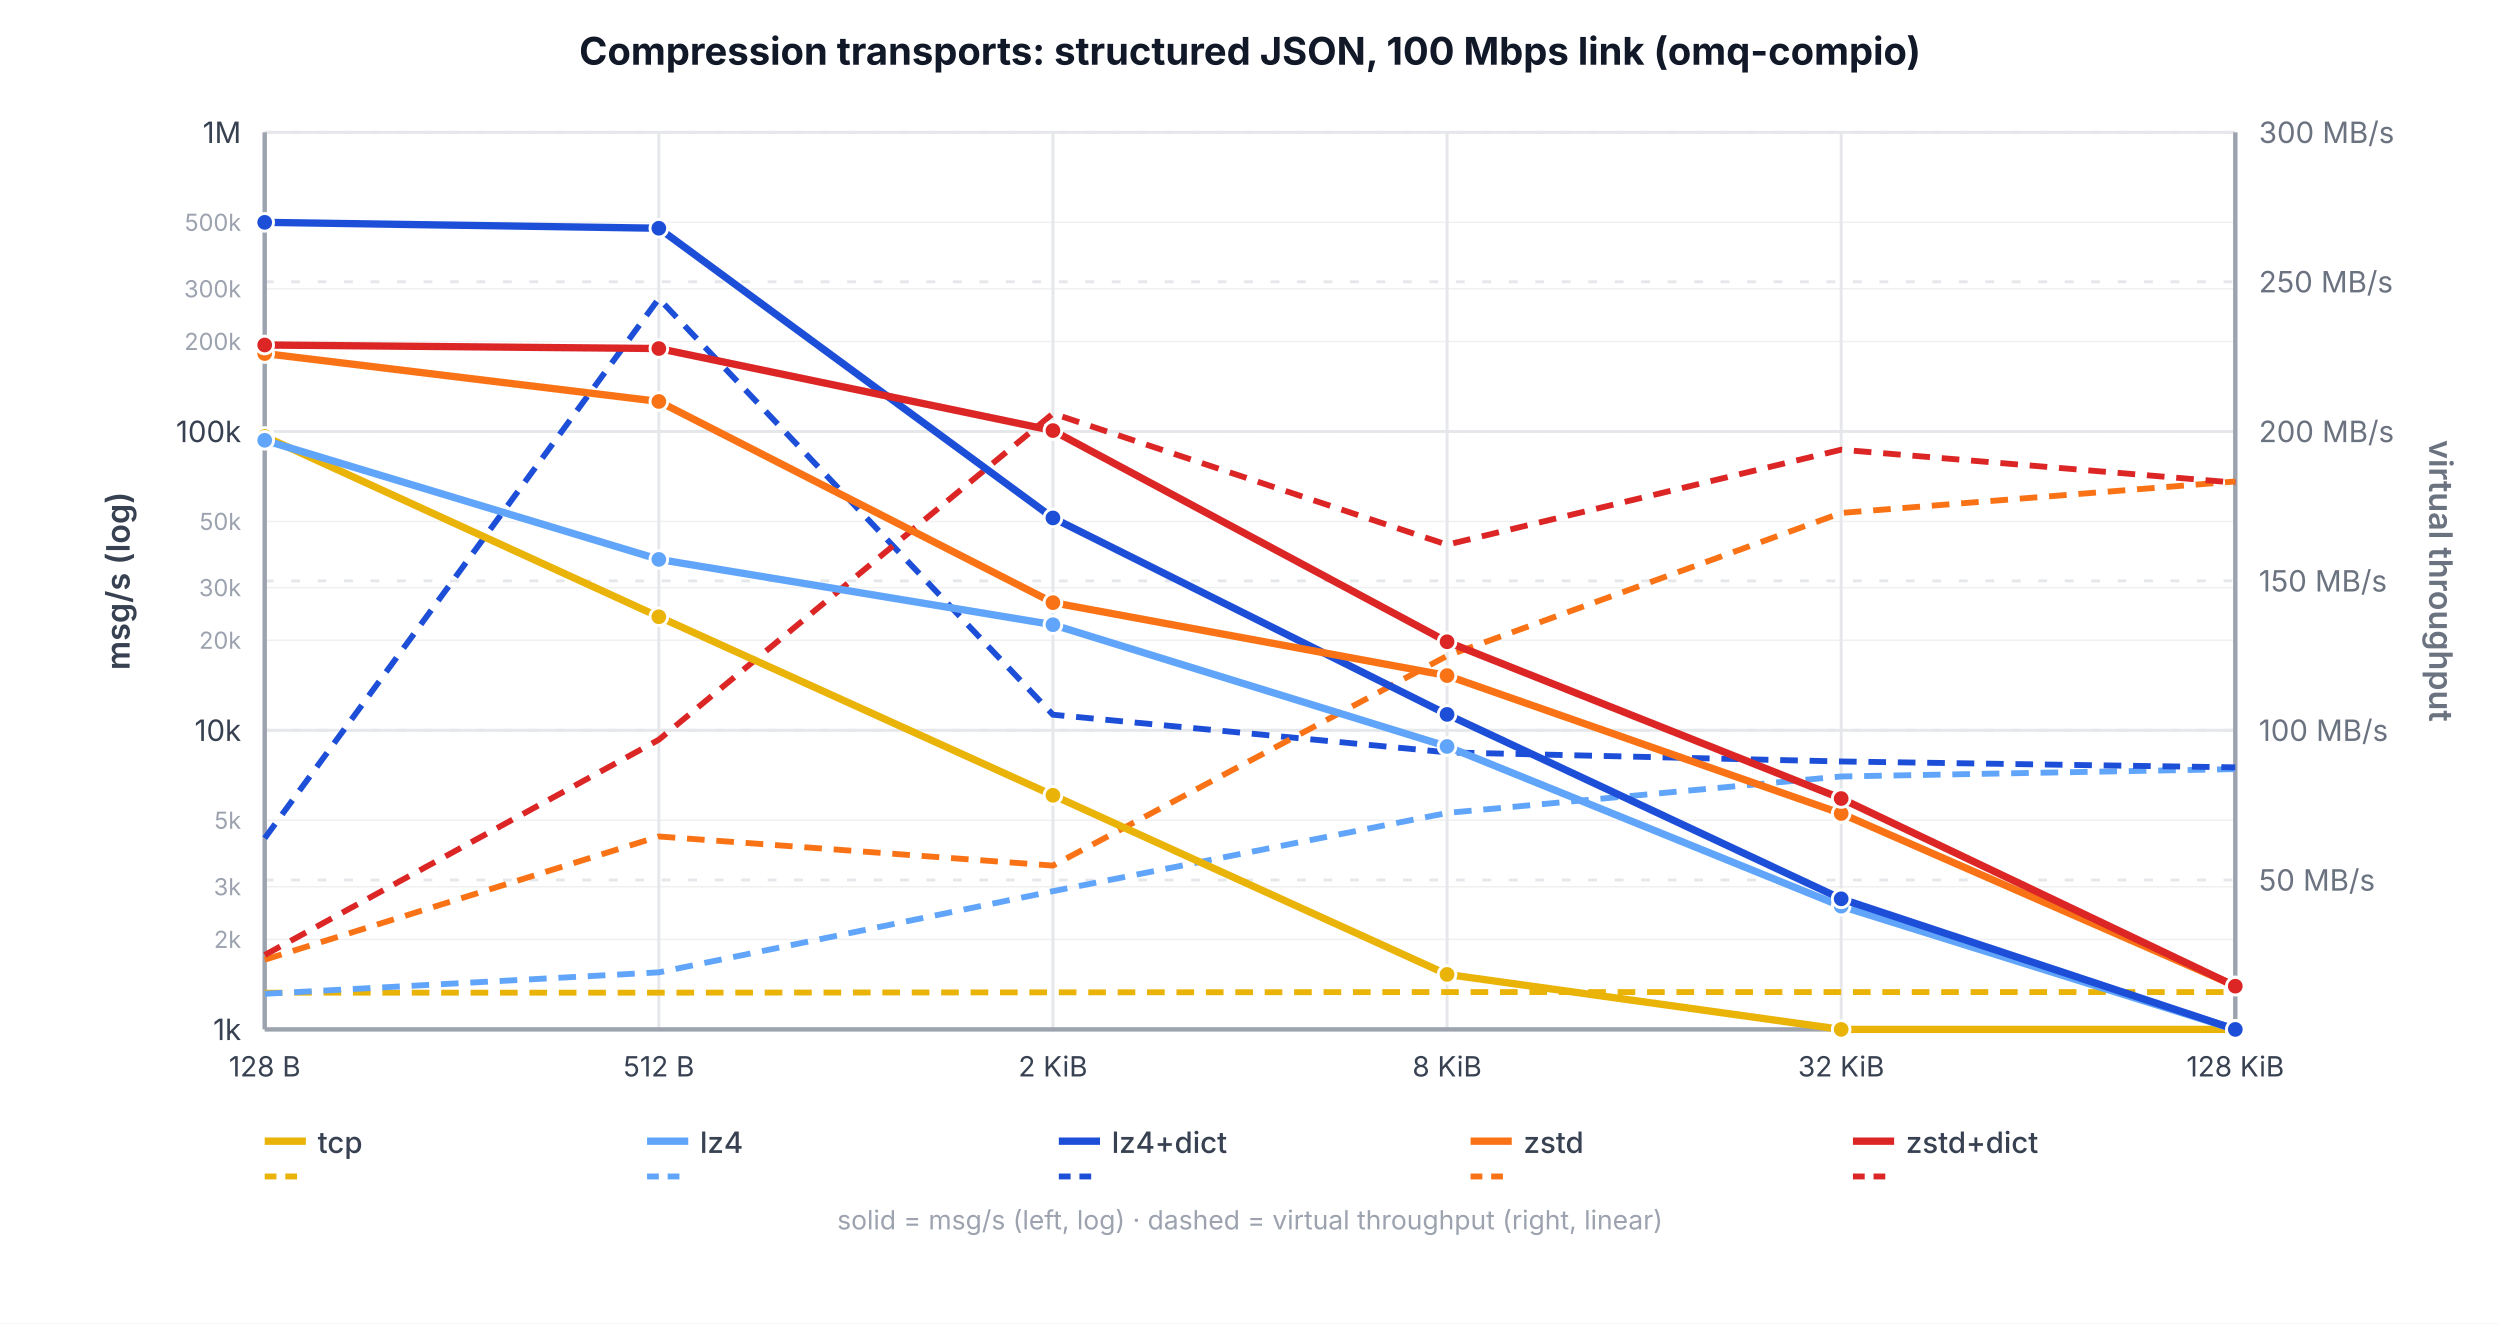
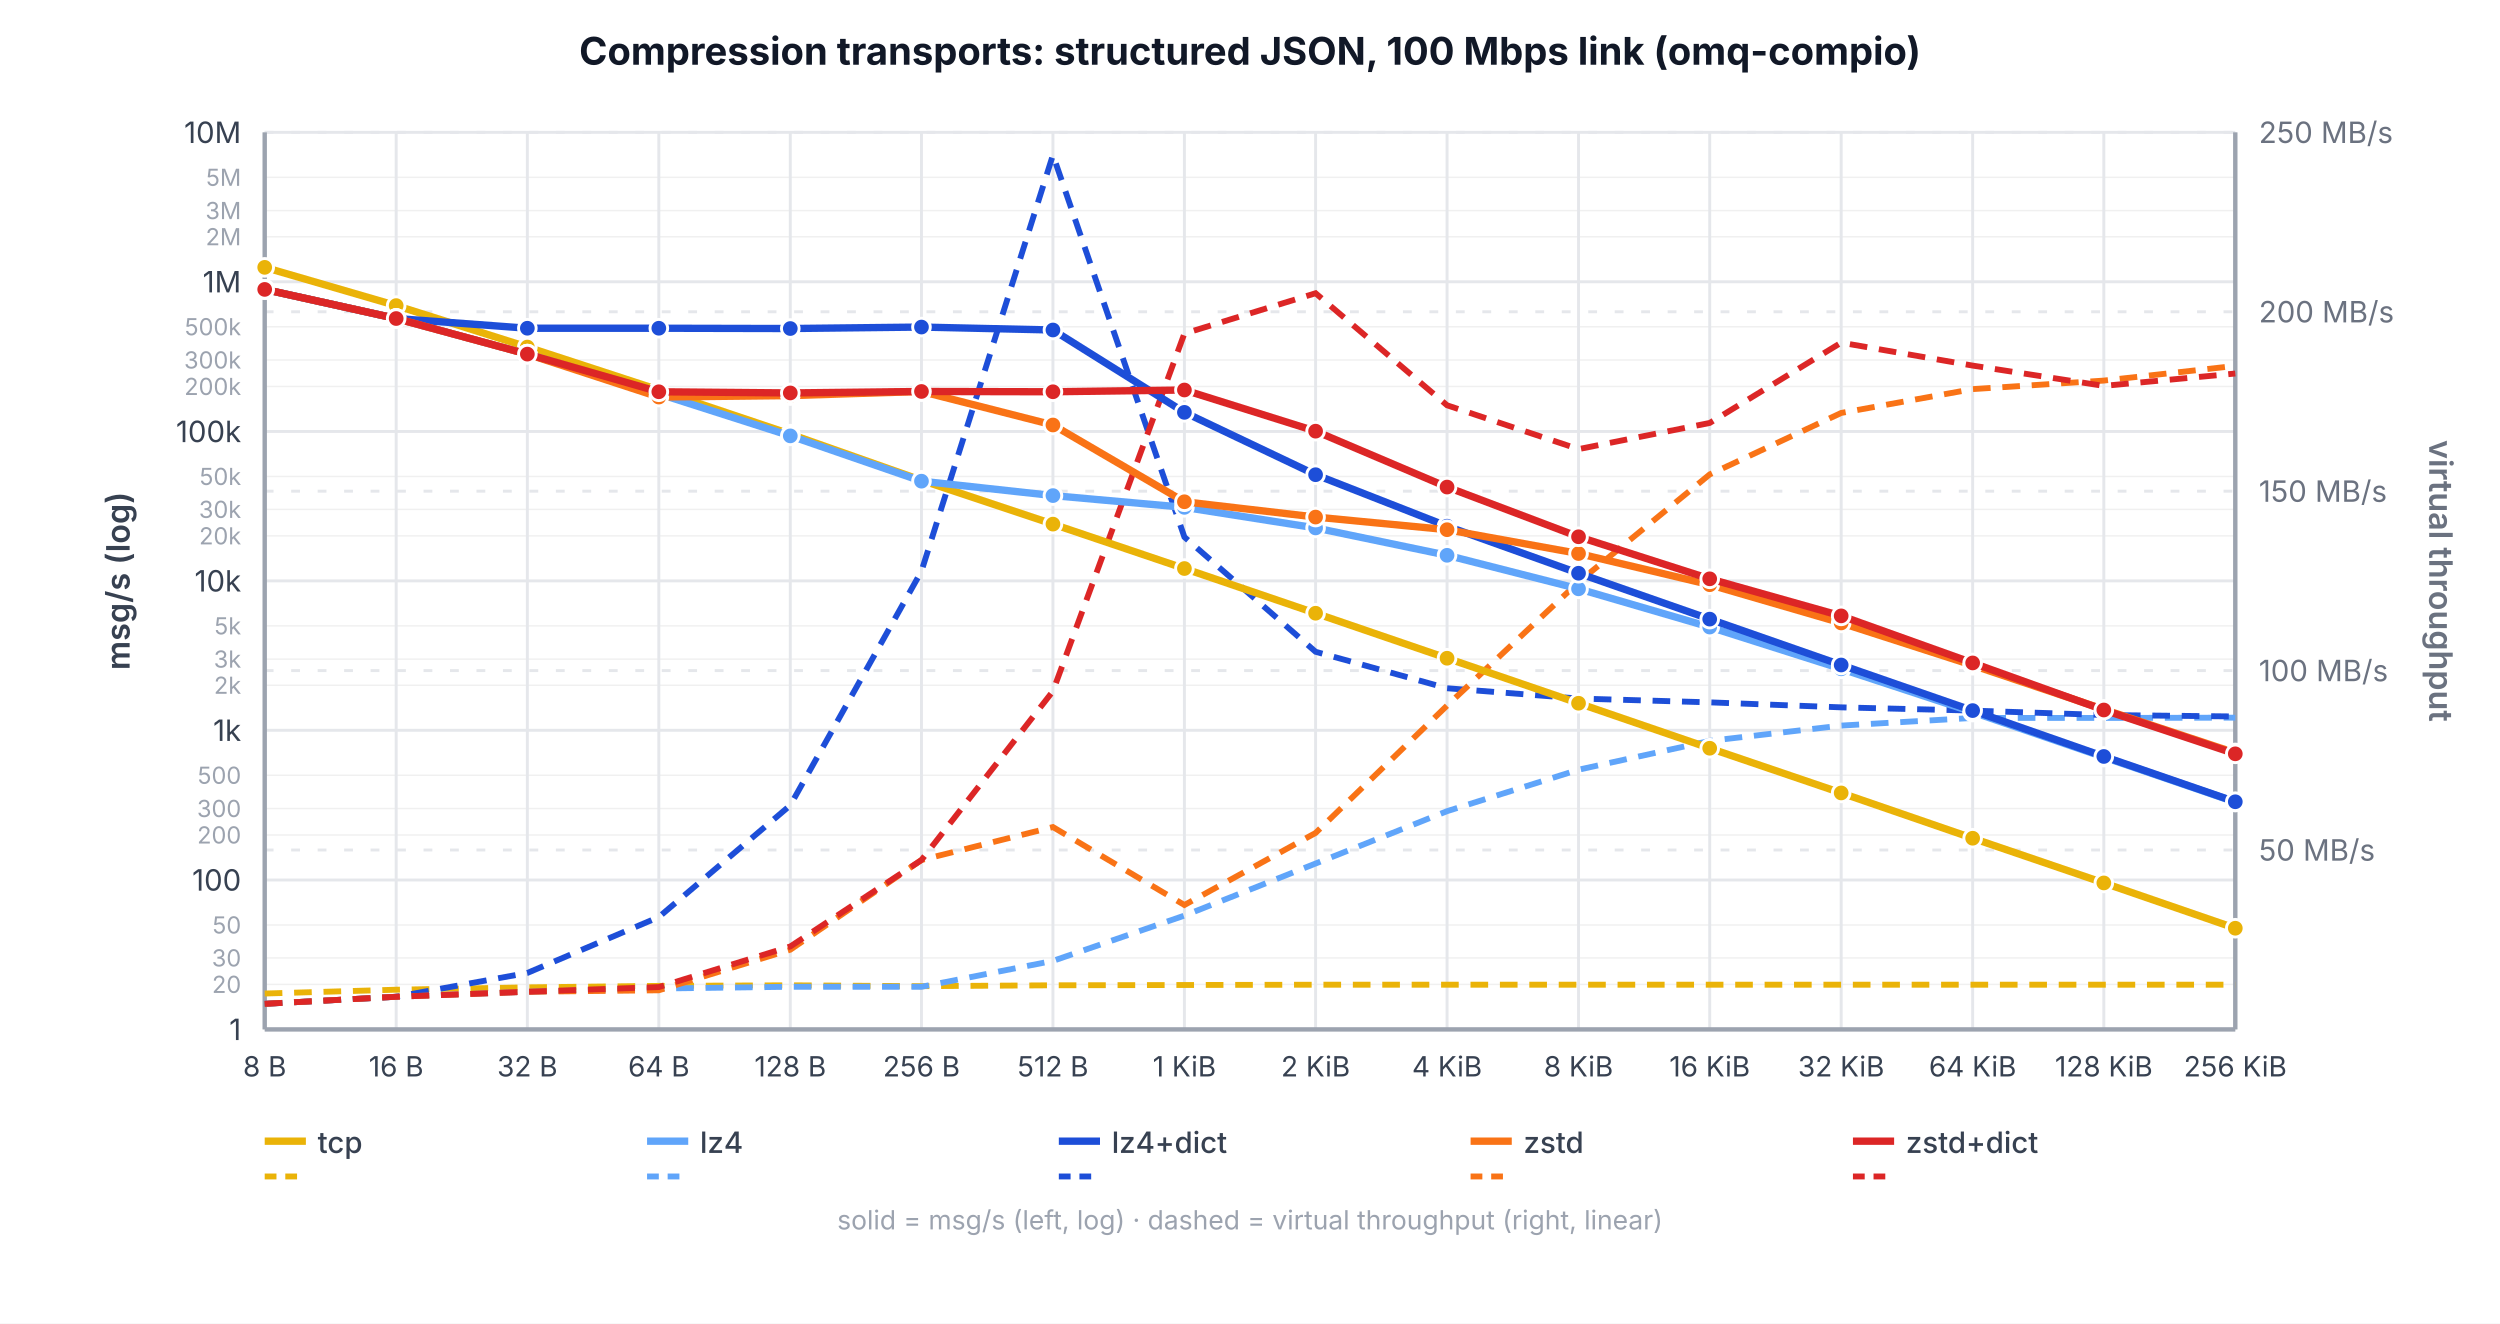
<svg xmlns="http://www.w3.org/2000/svg" viewBox="0 0 850 450" font-family="system-ui, -apple-system, sans-serif">
  <rect width="850" height="450" fill="white" />
  <line x1="90" y1="350.0" x2="760" y2="350.0" stroke="#e5e7eb" stroke-width="1" />
-   <text x="82" y="350.0" text-anchor="end" dominant-baseline="middle" fill="#374151" font-size="10">1k</text>
+   <text x="82" y="350.0" text-anchor="end" dominant-baseline="middle" fill="#374151" font-size="10">1</text>
+   <line x1="90" y1="299.2" x2="760" y2="299.2" stroke="#e5e7eb" stroke-width="1" />
+   <text x="82" y="299.2" text-anchor="end" dominant-baseline="middle" fill="#374151" font-size="10">100</text>
  <line x1="90" y1="248.3" x2="760" y2="248.3" stroke="#e5e7eb" stroke-width="1" />
-   <text x="82" y="248.3" text-anchor="end" dominant-baseline="middle" fill="#374151" font-size="10">10k</text>
+   <text x="82" y="248.3" text-anchor="end" dominant-baseline="middle" fill="#374151" font-size="10">1k</text>
+   <line x1="90" y1="197.5" x2="760" y2="197.5" stroke="#e5e7eb" stroke-width="1" />
+   <text x="82" y="197.5" text-anchor="end" dominant-baseline="middle" fill="#374151" font-size="10">10k</text>
  <line x1="90" y1="146.7" x2="760" y2="146.7" stroke="#e5e7eb" stroke-width="1" />
  <text x="82" y="146.7" text-anchor="end" dominant-baseline="middle" fill="#374151" font-size="10">100k</text>
+   <line x1="90" y1="95.8" x2="760" y2="95.8" stroke="#e5e7eb" stroke-width="1" />
+   <text x="82" y="95.8" text-anchor="end" dominant-baseline="middle" fill="#374151" font-size="10">1M</text>
  <line x1="90" y1="45.0" x2="760" y2="45.0" stroke="#e5e7eb" stroke-width="1" />
-   <text x="82" y="45.0" text-anchor="end" dominant-baseline="middle" fill="#374151" font-size="10">1M</text>
-   <line x1="90" y1="319.4" x2="760" y2="319.4" stroke="#f0f0f0" stroke-width="0.5" />
-   <text x="82" y="319.4" text-anchor="end" dominant-baseline="middle" fill="#9ca3af" font-size="8">2k</text>
-   <line x1="90" y1="301.5" x2="760" y2="301.5" stroke="#f0f0f0" stroke-width="0.5" />
-   <text x="82" y="301.5" text-anchor="end" dominant-baseline="middle" fill="#9ca3af" font-size="8">3k</text>
-   <line x1="90" y1="278.9" x2="760" y2="278.9" stroke="#f0f0f0" stroke-width="0.5" />
-   <text x="82" y="278.9" text-anchor="end" dominant-baseline="middle" fill="#9ca3af" font-size="8">5k</text>
-   <line x1="90" y1="217.7" x2="760" y2="217.7" stroke="#f0f0f0" stroke-width="0.5" />
-   <text x="82" y="217.7" text-anchor="end" dominant-baseline="middle" fill="#9ca3af" font-size="8">20k</text>
-   <line x1="90" y1="199.8" x2="760" y2="199.8" stroke="#f0f0f0" stroke-width="0.5" />
-   <text x="82" y="199.8" text-anchor="end" dominant-baseline="middle" fill="#9ca3af" font-size="8">30k</text>
-   <line x1="90" y1="177.3" x2="760" y2="177.3" stroke="#f0f0f0" stroke-width="0.5" />
-   <text x="82" y="177.3" text-anchor="end" dominant-baseline="middle" fill="#9ca3af" font-size="8">50k</text>
-   <line x1="90" y1="116.1" x2="760" y2="116.1" stroke="#f0f0f0" stroke-width="0.5" />
-   <text x="82" y="116.1" text-anchor="end" dominant-baseline="middle" fill="#9ca3af" font-size="8">200k</text>
-   <line x1="90" y1="98.2" x2="760" y2="98.2" stroke="#f0f0f0" stroke-width="0.5" />
-   <text x="82" y="98.2" text-anchor="end" dominant-baseline="middle" fill="#9ca3af" font-size="8">300k</text>
-   <line x1="90" y1="75.6" x2="760" y2="75.6" stroke="#f0f0f0" stroke-width="0.5" />
-   <text x="82" y="75.6" text-anchor="end" dominant-baseline="middle" fill="#9ca3af" font-size="8">500k</text>
-   <line x1="90" y1="299.2" x2="760" y2="299.2" stroke="#e5e7eb" stroke-width="1" stroke-dasharray="3,6" />
-   <text x="768" y="299.2" text-anchor="start" dominant-baseline="middle" fill="#6b7280" font-size="10">50 MB/s</text>
-   <line x1="90" y1="248.3" x2="760" y2="248.3" stroke="#e5e7eb" stroke-width="1" stroke-dasharray="3,6" />
-   <text x="768" y="248.3" text-anchor="start" dominant-baseline="middle" fill="#6b7280" font-size="10">100 MB/s</text>
-   <line x1="90" y1="197.5" x2="760" y2="197.5" stroke="#e5e7eb" stroke-width="1" stroke-dasharray="3,6" />
-   <text x="768" y="197.5" text-anchor="start" dominant-baseline="middle" fill="#6b7280" font-size="10">150 MB/s</text>
-   <line x1="90" y1="146.7" x2="760" y2="146.7" stroke="#e5e7eb" stroke-width="1" stroke-dasharray="3,6" />
-   <text x="768" y="146.7" text-anchor="start" dominant-baseline="middle" fill="#6b7280" font-size="10">200 MB/s</text>
-   <line x1="90" y1="95.8" x2="760" y2="95.8" stroke="#e5e7eb" stroke-width="1" stroke-dasharray="3,6" />
-   <text x="768" y="95.8" text-anchor="start" dominant-baseline="middle" fill="#6b7280" font-size="10">250 MB/s</text>
+   <text x="82" y="45.0" text-anchor="end" dominant-baseline="middle" fill="#374151" font-size="10">10M</text>
+   <line x1="90" y1="334.7" x2="760" y2="334.7" stroke="#f0f0f0" stroke-width="0.5" />
+   <text x="82" y="334.7" text-anchor="end" dominant-baseline="middle" fill="#9ca3af" font-size="8">20</text>
+   <line x1="90" y1="325.7" x2="760" y2="325.7" stroke="#f0f0f0" stroke-width="0.5" />
+   <text x="82" y="325.7" text-anchor="end" dominant-baseline="middle" fill="#9ca3af" font-size="8">30</text>
+   <line x1="90" y1="314.5" x2="760" y2="314.5" stroke="#f0f0f0" stroke-width="0.5" />
+   <text x="82" y="314.5" text-anchor="end" dominant-baseline="middle" fill="#9ca3af" font-size="8">50</text>
+   <line x1="90" y1="283.9" x2="760" y2="283.9" stroke="#f0f0f0" stroke-width="0.5" />
+   <text x="82" y="283.9" text-anchor="end" dominant-baseline="middle" fill="#9ca3af" font-size="8">200</text>
+   <line x1="90" y1="274.9" x2="760" y2="274.9" stroke="#f0f0f0" stroke-width="0.5" />
+   <text x="82" y="274.9" text-anchor="end" dominant-baseline="middle" fill="#9ca3af" font-size="8">300</text>
+   <line x1="90" y1="263.6" x2="760" y2="263.6" stroke="#f0f0f0" stroke-width="0.5" />
+   <text x="82" y="263.6" text-anchor="end" dominant-baseline="middle" fill="#9ca3af" font-size="8">500</text>
+   <line x1="90" y1="233.0" x2="760" y2="233.0" stroke="#f0f0f0" stroke-width="0.5" />
+   <text x="82" y="233.0" text-anchor="end" dominant-baseline="middle" fill="#9ca3af" font-size="8">2k</text>
+   <line x1="90" y1="224.1" x2="760" y2="224.1" stroke="#f0f0f0" stroke-width="0.5" />
+   <text x="82" y="224.1" text-anchor="end" dominant-baseline="middle" fill="#9ca3af" font-size="8">3k</text>
+   <line x1="90" y1="212.8" x2="760" y2="212.8" stroke="#f0f0f0" stroke-width="0.5" />
+   <text x="82" y="212.8" text-anchor="end" dominant-baseline="middle" fill="#9ca3af" font-size="8">5k</text>
+   <line x1="90" y1="182.2" x2="760" y2="182.2" stroke="#f0f0f0" stroke-width="0.5" />
+   <text x="82" y="182.2" text-anchor="end" dominant-baseline="middle" fill="#9ca3af" font-size="8">20k</text>
+   <line x1="90" y1="173.2" x2="760" y2="173.2" stroke="#f0f0f0" stroke-width="0.5" />
+   <text x="82" y="173.2" text-anchor="end" dominant-baseline="middle" fill="#9ca3af" font-size="8">30k</text>
+   <line x1="90" y1="162.0" x2="760" y2="162.0" stroke="#f0f0f0" stroke-width="0.5" />
+   <text x="82" y="162.0" text-anchor="end" dominant-baseline="middle" fill="#9ca3af" font-size="8">50k</text>
+   <line x1="90" y1="131.4" x2="760" y2="131.4" stroke="#f0f0f0" stroke-width="0.5" />
+   <text x="82" y="131.4" text-anchor="end" dominant-baseline="middle" fill="#9ca3af" font-size="8">200k</text>
+   <line x1="90" y1="122.4" x2="760" y2="122.4" stroke="#f0f0f0" stroke-width="0.5" />
+   <text x="82" y="122.4" text-anchor="end" dominant-baseline="middle" fill="#9ca3af" font-size="8">300k</text>
+   <line x1="90" y1="111.1" x2="760" y2="111.1" stroke="#f0f0f0" stroke-width="0.5" />
+   <text x="82" y="111.1" text-anchor="end" dominant-baseline="middle" fill="#9ca3af" font-size="8">500k</text>
+   <line x1="90" y1="80.5" x2="760" y2="80.5" stroke="#f0f0f0" stroke-width="0.5" />
+   <text x="82" y="80.5" text-anchor="end" dominant-baseline="middle" fill="#9ca3af" font-size="8">2M</text>
+   <line x1="90" y1="71.6" x2="760" y2="71.6" stroke="#f0f0f0" stroke-width="0.5" />
+   <text x="82" y="71.6" text-anchor="end" dominant-baseline="middle" fill="#9ca3af" font-size="8">3M</text>
+   <line x1="90" y1="60.3" x2="760" y2="60.3" stroke="#f0f0f0" stroke-width="0.5" />
+   <text x="82" y="60.3" text-anchor="end" dominant-baseline="middle" fill="#9ca3af" font-size="8">5M</text>
+   <line x1="90" y1="289.0" x2="760" y2="289.0" stroke="#e5e7eb" stroke-width="1" stroke-dasharray="3,6" />
+   <text x="768" y="289.0" text-anchor="start" dominant-baseline="middle" fill="#6b7280" font-size="10">50 MB/s</text>
+   <line x1="90" y1="228.0" x2="760" y2="228.0" stroke="#e5e7eb" stroke-width="1" stroke-dasharray="3,6" />
+   <text x="768" y="228.0" text-anchor="start" dominant-baseline="middle" fill="#6b7280" font-size="10">100 MB/s</text>
+   <line x1="90" y1="167.0" x2="760" y2="167.0" stroke="#e5e7eb" stroke-width="1" stroke-dasharray="3,6" />
+   <text x="768" y="167.0" text-anchor="start" dominant-baseline="middle" fill="#6b7280" font-size="10">150 MB/s</text>
+   <line x1="90" y1="106.0" x2="760" y2="106.0" stroke="#e5e7eb" stroke-width="1" stroke-dasharray="3,6" />
+   <text x="768" y="106.0" text-anchor="start" dominant-baseline="middle" fill="#6b7280" font-size="10">200 MB/s</text>
  <line x1="90" y1="45.0" x2="760" y2="45.0" stroke="#e5e7eb" stroke-width="1" stroke-dasharray="3,6" />
-   <text x="768" y="45.0" text-anchor="start" dominant-baseline="middle" fill="#6b7280" font-size="10">300 MB/s</text>
+   <text x="768" y="45.0" text-anchor="start" dominant-baseline="middle" fill="#6b7280" font-size="10">250 MB/s</text>
  <line x1="90.0" y1="45" x2="90.0" y2="350" stroke="#e5e7eb" stroke-width="1" />
+   <line x1="134.7" y1="45" x2="134.7" y2="350" stroke="#e5e7eb" stroke-width="1" />
+   <line x1="179.3" y1="45" x2="179.3" y2="350" stroke="#e5e7eb" stroke-width="1" />
  <line x1="224.0" y1="45" x2="224.0" y2="350" stroke="#e5e7eb" stroke-width="1" />
+   <line x1="268.7" y1="45" x2="268.7" y2="350" stroke="#e5e7eb" stroke-width="1" />
+   <line x1="313.3" y1="45" x2="313.3" y2="350" stroke="#e5e7eb" stroke-width="1" />
  <line x1="358.0" y1="45" x2="358.0" y2="350" stroke="#e5e7eb" stroke-width="1" />
+   <line x1="402.7" y1="45" x2="402.7" y2="350" stroke="#e5e7eb" stroke-width="1" />
+   <line x1="447.3" y1="45" x2="447.3" y2="350" stroke="#e5e7eb" stroke-width="1" />
  <line x1="492.0" y1="45" x2="492.0" y2="350" stroke="#e5e7eb" stroke-width="1" />
+   <line x1="536.7" y1="45" x2="536.7" y2="350" stroke="#e5e7eb" stroke-width="1" />
+   <line x1="581.3" y1="45" x2="581.3" y2="350" stroke="#e5e7eb" stroke-width="1" />
  <line x1="626.0" y1="45" x2="626.0" y2="350" stroke="#e5e7eb" stroke-width="1" />
+   <line x1="670.7" y1="45" x2="670.7" y2="350" stroke="#e5e7eb" stroke-width="1" />
+   <line x1="715.3" y1="45" x2="715.3" y2="350" stroke="#e5e7eb" stroke-width="1" />
  <line x1="760.0" y1="45" x2="760.0" y2="350" stroke="#e5e7eb" stroke-width="1" />
  <line x1="90" y1="45" x2="90" y2="350" stroke="#9ca3af" stroke-width="1.5" />
  <line x1="760" y1="45" x2="760" y2="350" stroke="#9ca3af" stroke-width="1.5" />
  <line x1="90" y1="350" x2="760" y2="350" stroke="#9ca3af" stroke-width="1.5" />
-   <text x="90.0" y="366" text-anchor="middle" fill="#374151" font-size="9.5">128 B</text>
-   <text x="224.0" y="366" text-anchor="middle" fill="#374151" font-size="9.5">512 B</text>
-   <text x="358.0" y="366" text-anchor="middle" fill="#374151" font-size="9.5">2 KiB</text>
-   <text x="492.0" y="366" text-anchor="middle" fill="#374151" font-size="9.5">8 KiB</text>
+   <text x="90.0" y="366" text-anchor="middle" fill="#374151" font-size="9.5">8 B</text>
+   <text x="134.7" y="366" text-anchor="middle" fill="#374151" font-size="9.5">16 B</text>
+   <text x="179.3" y="366" text-anchor="middle" fill="#374151" font-size="9.5">32 B</text>
+   <text x="224.0" y="366" text-anchor="middle" fill="#374151" font-size="9.5">64 B</text>
+   <text x="268.7" y="366" text-anchor="middle" fill="#374151" font-size="9.5">128 B</text>
+   <text x="313.3" y="366" text-anchor="middle" fill="#374151" font-size="9.5">256 B</text>
+   <text x="358.0" y="366" text-anchor="middle" fill="#374151" font-size="9.5">512 B</text>
+   <text x="402.7" y="366" text-anchor="middle" fill="#374151" font-size="9.5">1 KiB</text>
+   <text x="447.3" y="366" text-anchor="middle" fill="#374151" font-size="9.5">2 KiB</text>
+   <text x="492.0" y="366" text-anchor="middle" fill="#374151" font-size="9.5">4 KiB</text>
+   <text x="536.7" y="366" text-anchor="middle" fill="#374151" font-size="9.5">8 KiB</text>
+   <text x="581.3" y="366" text-anchor="middle" fill="#374151" font-size="9.5">16 KiB</text>
  <text x="626.0" y="366" text-anchor="middle" fill="#374151" font-size="9.5">32 KiB</text>
-   <text x="760.0" y="366" text-anchor="middle" fill="#374151" font-size="9.5">128 KiB</text>
+   <text x="670.7" y="366" text-anchor="middle" fill="#374151" font-size="9.5">64 KiB</text>
+   <text x="715.3" y="366" text-anchor="middle" fill="#374151" font-size="9.5">128 KiB</text>
+   <text x="760.0" y="366" text-anchor="middle" fill="#374151" font-size="9.5">256 KiB</text>
  <text x="40" y="197.5" text-anchor="middle" dominant-baseline="middle" fill="#374151" font-size="11" font-weight="600" transform="rotate(-90,40,197.5)">msg/s (log)</text>
  <text x="830" y="197.5" text-anchor="middle" dominant-baseline="middle" fill="#6b7280" font-size="11" font-weight="600" transform="rotate(90,830,197.5)">virtual throughput</text>
  <text x="425.0" y="22" text-anchor="middle" fill="#111827" font-size="13" font-weight="700">Compression transports: structured JSON, 100 Mbps link (omq-compio)</text>
-   <polyline points="90.0,337.5 224.0,337.5 358.0,337.4 492.0,337.3 626.0,337.3 760.0,337.3" fill="none" stroke="#eab308" stroke-width="2" stroke-dasharray="6,4" />
-   <polyline points="90.0,337.9 224.0,330.6 358.0,303.0 492.0,276.4 626.0,264.0 760.0,261.5" fill="none" stroke="#60a5fa" stroke-width="2" stroke-dasharray="6,4" />
-   <polyline points="90.0,285.0 224.0,101.5 358.0,243.0 492.0,255.8 626.0,258.9 760.0,260.9" fill="none" stroke="#1d4ed8" stroke-width="2" stroke-dasharray="6,4" />
-   <polyline points="90.0,326.3 224.0,284.4 358.0,294.3 492.0,223.0 626.0,174.4 760.0,163.7" fill="none" stroke="#f97316" stroke-width="2" stroke-dasharray="6,4" />
-   <polyline points="90.0,324.7 224.0,251.5 358.0,140.6 492.0,185.2 626.0,152.9 760.0,164.1" fill="none" stroke="#dc2626" stroke-width="2" stroke-dasharray="6,4" />
-   <polyline points="90.0,148.4 224.0,209.7 358.0,270.4 492.0,331.3 626.0,350.0 760.0,350.0" fill="none" stroke="#eab308" stroke-width="2.5" stroke-linecap="round" stroke-linejoin="round" />
-   <circle cx="90.0" cy="148.4" r="3" fill="#eab308" stroke="white" stroke-width="1" />
-   <circle cx="224.0" cy="209.7" r="3" fill="#eab308" stroke="white" stroke-width="1" />
-   <circle cx="358.0" cy="270.4" r="3" fill="#eab308" stroke="white" stroke-width="1" />
-   <circle cx="492.0" cy="331.3" r="3" fill="#eab308" stroke="white" stroke-width="1" />
-   <circle cx="626.0" cy="350.0" r="3" fill="#eab308" stroke="white" stroke-width="1" />
-   <circle cx="760.0" cy="350.0" r="3" fill="#eab308" stroke="white" stroke-width="1" />
-   <polyline points="90.0,149.7 224.0,190.2 358.0,212.4 492.0,253.8 626.0,308.1 760.0,350.0" fill="none" stroke="#60a5fa" stroke-width="2.5" stroke-linecap="round" stroke-linejoin="round" />
-   <circle cx="90.0" cy="149.7" r="3" fill="#60a5fa" stroke="white" stroke-width="1" />
-   <circle cx="224.0" cy="190.2" r="3" fill="#60a5fa" stroke="white" stroke-width="1" />
-   <circle cx="358.0" cy="212.4" r="3" fill="#60a5fa" stroke="white" stroke-width="1" />
-   <circle cx="492.0" cy="253.8" r="3" fill="#60a5fa" stroke="white" stroke-width="1" />
-   <circle cx="626.0" cy="308.1" r="3" fill="#60a5fa" stroke="white" stroke-width="1" />
-   <circle cx="760.0" cy="350.0" r="3" fill="#60a5fa" stroke="white" stroke-width="1" />
-   <polyline points="90.0,75.6 224.0,77.6 358.0,176.1 492.0,242.9 626.0,305.6 760.0,350.0" fill="none" stroke="#1d4ed8" stroke-width="2.5" stroke-linecap="round" stroke-linejoin="round" />
-   <circle cx="90.0" cy="75.6" r="3" fill="#1d4ed8" stroke="white" stroke-width="1" />
-   <circle cx="224.0" cy="77.6" r="3" fill="#1d4ed8" stroke="white" stroke-width="1" />
-   <circle cx="358.0" cy="176.1" r="3" fill="#1d4ed8" stroke="white" stroke-width="1" />
-   <circle cx="492.0" cy="242.9" r="3" fill="#1d4ed8" stroke="white" stroke-width="1" />
-   <circle cx="626.0" cy="305.6" r="3" fill="#1d4ed8" stroke="white" stroke-width="1" />
-   <circle cx="760.0" cy="350.0" r="3" fill="#1d4ed8" stroke="white" stroke-width="1" />
-   <polyline points="90.0,120.2 224.0,136.5 358.0,204.9 492.0,229.7 626.0,276.6 760.0,335.2" fill="none" stroke="#f97316" stroke-width="2.5" stroke-linecap="round" stroke-linejoin="round" />
-   <circle cx="90.0" cy="120.2" r="3" fill="#f97316" stroke="white" stroke-width="1" />
-   <circle cx="224.0" cy="136.5" r="3" fill="#f97316" stroke="white" stroke-width="1" />
-   <circle cx="358.0" cy="204.9" r="3" fill="#f97316" stroke="white" stroke-width="1" />
-   <circle cx="492.0" cy="229.7" r="3" fill="#f97316" stroke="white" stroke-width="1" />
-   <circle cx="626.0" cy="276.6" r="3" fill="#f97316" stroke="white" stroke-width="1" />
-   <circle cx="760.0" cy="335.2" r="3" fill="#f97316" stroke="white" stroke-width="1" />
-   <polyline points="90.0,117.3 224.0,118.5 358.0,146.4 492.0,218.2 626.0,271.5 760.0,335.3" fill="none" stroke="#dc2626" stroke-width="2.5" stroke-linecap="round" stroke-linejoin="round" />
-   <circle cx="90.0" cy="117.3" r="3" fill="#dc2626" stroke="white" stroke-width="1" />
-   <circle cx="224.0" cy="118.5" r="3" fill="#dc2626" stroke="white" stroke-width="1" />
-   <circle cx="358.0" cy="146.4" r="3" fill="#dc2626" stroke="white" stroke-width="1" />
-   <circle cx="492.0" cy="218.2" r="3" fill="#dc2626" stroke="white" stroke-width="1" />
-   <circle cx="626.0" cy="271.5" r="3" fill="#dc2626" stroke="white" stroke-width="1" />
-   <circle cx="760.0" cy="335.3" r="3" fill="#dc2626" stroke="white" stroke-width="1" />
+   <polyline points="90.0,337.8 134.7,336.5 179.3,335.7 224.0,335.2 268.7,335.0 313.3,335.3 358.0,335.0 402.7,334.9 447.3,334.8 492.0,334.8 536.7,334.8 581.3,334.8 626.0,334.8 670.7,334.8 715.3,334.8 760.0,334.8" fill="none" stroke="#eab308" stroke-width="2" stroke-dasharray="6,4" />
+   <polyline points="90.0,341.3 134.7,338.9 179.3,337.2 224.0,336.1 268.7,335.5 313.3,335.5 358.0,326.7 402.7,311.3 447.3,293.6 492.0,275.8 536.7,261.7 581.3,251.9 626.0,246.7 670.7,244.1 715.3,244.1 760.0,244.0" fill="none" stroke="#60a5fa" stroke-width="2" stroke-dasharray="6,4" />
+   <polyline points="90.0,341.3 134.7,338.9 179.3,330.8 224.0,311.8 268.7,273.8 313.3,194.2 358.0,52.7 402.7,182.6 447.3,221.6 492.0,234.0 536.7,237.5 581.3,238.8 626.0,240.5 670.7,241.6 715.3,243.1 760.0,243.6" fill="none" stroke="#1d4ed8" stroke-width="2" stroke-dasharray="6,4" />
+   <polyline points="90.0,341.3 134.7,338.9 179.3,337.2 224.0,336.7 268.7,322.9 313.3,292.4 358.0,281.2 402.7,307.7 447.3,283.2 492.0,239.9 536.7,197.9 581.3,161.3 626.0,140.4 670.7,132.3 715.3,129.4 760.0,124.4" fill="none" stroke="#f97316" stroke-width="2" stroke-dasharray="6,4" />
+   <polyline points="90.0,341.3 134.7,338.9 179.3,337.2 224.0,335.6 268.7,321.8 313.3,292.4 358.0,235.0 402.7,113.4 447.3,99.7 492.0,137.8 536.7,152.7 581.3,143.8 626.0,116.5 670.7,124.3 715.3,131.2 760.0,127.0" fill="none" stroke="#dc2626" stroke-width="2" stroke-dasharray="6,4" />
+   <polyline points="90.0,90.9 134.7,103.9 179.3,118.0 224.0,132.6 268.7,147.6 313.3,163.3 358.0,178.2 402.7,193.3 447.3,208.5 492.0,223.8 536.7,239.1 581.3,254.4 626.0,269.6 670.7,285.0 715.3,300.2 760.0,315.6" fill="none" stroke="#eab308" stroke-width="2.5" stroke-linecap="round" stroke-linejoin="round" />
+   <circle cx="90.0" cy="90.9" r="3" fill="#eab308" stroke="white" stroke-width="1" />
+   <circle cx="134.7" cy="103.9" r="3" fill="#eab308" stroke="white" stroke-width="1" />
+   <circle cx="179.3" cy="118.0" r="3" fill="#eab308" stroke="white" stroke-width="1" />
+   <circle cx="224.0" cy="132.6" r="3" fill="#eab308" stroke="white" stroke-width="1" />
+   <circle cx="268.7" cy="147.6" r="3" fill="#eab308" stroke="white" stroke-width="1" />
+   <circle cx="313.3" cy="163.3" r="3" fill="#eab308" stroke="white" stroke-width="1" />
+   <circle cx="358.0" cy="178.2" r="3" fill="#eab308" stroke="white" stroke-width="1" />
+   <circle cx="402.7" cy="193.3" r="3" fill="#eab308" stroke="white" stroke-width="1" />
+   <circle cx="447.3" cy="208.5" r="3" fill="#eab308" stroke="white" stroke-width="1" />
+   <circle cx="492.0" cy="223.8" r="3" fill="#eab308" stroke="white" stroke-width="1" />
+   <circle cx="536.7" cy="239.1" r="3" fill="#eab308" stroke="white" stroke-width="1" />
+   <circle cx="581.3" cy="254.4" r="3" fill="#eab308" stroke="white" stroke-width="1" />
+   <circle cx="626.0" cy="269.6" r="3" fill="#eab308" stroke="white" stroke-width="1" />
+   <circle cx="670.7" cy="285.0" r="3" fill="#eab308" stroke="white" stroke-width="1" />
+   <circle cx="715.3" cy="300.2" r="3" fill="#eab308" stroke="white" stroke-width="1" />
+   <circle cx="760.0" cy="315.6" r="3" fill="#eab308" stroke="white" stroke-width="1" />
+   <polyline points="90.0,98.4 134.7,108.3 179.3,120.4 224.0,133.9 268.7,148.2 313.3,163.6 358.0,168.5 402.7,172.5 447.3,179.5 492.0,188.8 536.7,200.2 581.3,213.2 626.0,227.4 670.7,242.1 715.3,257.4 760.0,272.7" fill="none" stroke="#60a5fa" stroke-width="2.5" stroke-linecap="round" stroke-linejoin="round" />
+   <circle cx="90.0" cy="98.4" r="3" fill="#60a5fa" stroke="white" stroke-width="1" />
+   <circle cx="134.7" cy="108.3" r="3" fill="#60a5fa" stroke="white" stroke-width="1" />
+   <circle cx="179.3" cy="120.4" r="3" fill="#60a5fa" stroke="white" stroke-width="1" />
+   <circle cx="224.0" cy="133.9" r="3" fill="#60a5fa" stroke="white" stroke-width="1" />
+   <circle cx="268.7" cy="148.2" r="3" fill="#60a5fa" stroke="white" stroke-width="1" />
+   <circle cx="313.3" cy="163.6" r="3" fill="#60a5fa" stroke="white" stroke-width="1" />
+   <circle cx="358.0" cy="168.5" r="3" fill="#60a5fa" stroke="white" stroke-width="1" />
+   <circle cx="402.7" cy="172.5" r="3" fill="#60a5fa" stroke="white" stroke-width="1" />
+   <circle cx="447.3" cy="179.5" r="3" fill="#60a5fa" stroke="white" stroke-width="1" />
+   <circle cx="492.0" cy="188.8" r="3" fill="#60a5fa" stroke="white" stroke-width="1" />
+   <circle cx="536.7" cy="200.2" r="3" fill="#60a5fa" stroke="white" stroke-width="1" />
+   <circle cx="581.3" cy="213.2" r="3" fill="#60a5fa" stroke="white" stroke-width="1" />
+   <circle cx="626.0" cy="227.4" r="3" fill="#60a5fa" stroke="white" stroke-width="1" />
+   <circle cx="670.7" cy="242.1" r="3" fill="#60a5fa" stroke="white" stroke-width="1" />
+   <circle cx="715.3" cy="257.4" r="3" fill="#60a5fa" stroke="white" stroke-width="1" />
+   <circle cx="760.0" cy="272.7" r="3" fill="#60a5fa" stroke="white" stroke-width="1" />
+   <polyline points="90.0,98.4 134.7,108.3 179.3,111.6 224.0,111.6 268.7,111.7 313.3,111.2 358.0,112.2 402.7,140.2 447.3,161.4 492.0,178.9 536.7,194.9 581.3,210.5 626.0,226.1 670.7,241.6 715.3,257.2 760.0,272.6" fill="none" stroke="#1d4ed8" stroke-width="2.5" stroke-linecap="round" stroke-linejoin="round" />
+   <circle cx="90.0" cy="98.4" r="3" fill="#1d4ed8" stroke="white" stroke-width="1" />
+   <circle cx="134.7" cy="108.3" r="3" fill="#1d4ed8" stroke="white" stroke-width="1" />
+   <circle cx="179.3" cy="111.6" r="3" fill="#1d4ed8" stroke="white" stroke-width="1" />
+   <circle cx="224.0" cy="111.6" r="3" fill="#1d4ed8" stroke="white" stroke-width="1" />
+   <circle cx="268.7" cy="111.7" r="3" fill="#1d4ed8" stroke="white" stroke-width="1" />
+   <circle cx="313.3" cy="111.2" r="3" fill="#1d4ed8" stroke="white" stroke-width="1" />
+   <circle cx="358.0" cy="112.2" r="3" fill="#1d4ed8" stroke="white" stroke-width="1" />
+   <circle cx="402.7" cy="140.2" r="3" fill="#1d4ed8" stroke="white" stroke-width="1" />
+   <circle cx="447.3" cy="161.4" r="3" fill="#1d4ed8" stroke="white" stroke-width="1" />
+   <circle cx="492.0" cy="178.9" r="3" fill="#1d4ed8" stroke="white" stroke-width="1" />
+   <circle cx="536.7" cy="194.9" r="3" fill="#1d4ed8" stroke="white" stroke-width="1" />
+   <circle cx="581.3" cy="210.5" r="3" fill="#1d4ed8" stroke="white" stroke-width="1" />
+   <circle cx="626.0" cy="226.1" r="3" fill="#1d4ed8" stroke="white" stroke-width="1" />
+   <circle cx="670.7" cy="241.6" r="3" fill="#1d4ed8" stroke="white" stroke-width="1" />
+   <circle cx="715.3" cy="257.2" r="3" fill="#1d4ed8" stroke="white" stroke-width="1" />
+   <circle cx="760.0" cy="272.6" r="3" fill="#1d4ed8" stroke="white" stroke-width="1" />
+   <polyline points="90.0,98.4 134.7,108.3 179.3,120.4 224.0,135.0 268.7,134.5 313.3,133.1 358.0,144.5 402.7,170.6 447.3,175.8 492.0,180.1 536.7,188.2 581.3,198.8 626.0,211.8 670.7,226.2 715.3,241.2 760.0,256.0" fill="none" stroke="#f97316" stroke-width="2.5" stroke-linecap="round" stroke-linejoin="round" />
+   <circle cx="90.0" cy="98.4" r="3" fill="#f97316" stroke="white" stroke-width="1" />
+   <circle cx="134.7" cy="108.3" r="3" fill="#f97316" stroke="white" stroke-width="1" />
+   <circle cx="179.3" cy="120.4" r="3" fill="#f97316" stroke="white" stroke-width="1" />
+   <circle cx="224.0" cy="135.0" r="3" fill="#f97316" stroke="white" stroke-width="1" />
+   <circle cx="268.7" cy="134.5" r="3" fill="#f97316" stroke="white" stroke-width="1" />
+   <circle cx="313.3" cy="133.1" r="3" fill="#f97316" stroke="white" stroke-width="1" />
+   <circle cx="358.0" cy="144.5" r="3" fill="#f97316" stroke="white" stroke-width="1" />
+   <circle cx="402.7" cy="170.6" r="3" fill="#f97316" stroke="white" stroke-width="1" />
+   <circle cx="447.3" cy="175.8" r="3" fill="#f97316" stroke="white" stroke-width="1" />
+   <circle cx="492.0" cy="180.1" r="3" fill="#f97316" stroke="white" stroke-width="1" />
+   <circle cx="536.7" cy="188.2" r="3" fill="#f97316" stroke="white" stroke-width="1" />
+   <circle cx="581.3" cy="198.8" r="3" fill="#f97316" stroke="white" stroke-width="1" />
+   <circle cx="626.0" cy="211.8" r="3" fill="#f97316" stroke="white" stroke-width="1" />
+   <circle cx="670.7" cy="226.2" r="3" fill="#f97316" stroke="white" stroke-width="1" />
+   <circle cx="715.3" cy="241.2" r="3" fill="#f97316" stroke="white" stroke-width="1" />
+   <circle cx="760.0" cy="256.0" r="3" fill="#f97316" stroke="white" stroke-width="1" />
+   <polyline points="90.0,98.4 134.7,108.3 179.3,120.4 224.0,133.2 268.7,133.6 313.3,133.1 358.0,133.2 402.7,132.6 447.3,146.6 492.0,165.6 536.7,182.5 581.3,196.8 626.0,209.4 670.7,225.4 715.3,241.4 760.0,256.3" fill="none" stroke="#dc2626" stroke-width="2.5" stroke-linecap="round" stroke-linejoin="round" />
+   <circle cx="90.0" cy="98.4" r="3" fill="#dc2626" stroke="white" stroke-width="1" />
+   <circle cx="134.7" cy="108.3" r="3" fill="#dc2626" stroke="white" stroke-width="1" />
+   <circle cx="179.3" cy="120.4" r="3" fill="#dc2626" stroke="white" stroke-width="1" />
+   <circle cx="224.0" cy="133.2" r="3" fill="#dc2626" stroke="white" stroke-width="1" />
+   <circle cx="268.7" cy="133.6" r="3" fill="#dc2626" stroke="white" stroke-width="1" />
+   <circle cx="313.3" cy="133.1" r="3" fill="#dc2626" stroke="white" stroke-width="1" />
+   <circle cx="358.0" cy="133.2" r="3" fill="#dc2626" stroke="white" stroke-width="1" />
+   <circle cx="402.7" cy="132.6" r="3" fill="#dc2626" stroke="white" stroke-width="1" />
+   <circle cx="447.3" cy="146.6" r="3" fill="#dc2626" stroke="white" stroke-width="1" />
+   <circle cx="492.0" cy="165.6" r="3" fill="#dc2626" stroke="white" stroke-width="1" />
+   <circle cx="536.7" cy="182.5" r="3" fill="#dc2626" stroke="white" stroke-width="1" />
+   <circle cx="581.3" cy="196.8" r="3" fill="#dc2626" stroke="white" stroke-width="1" />
+   <circle cx="626.0" cy="209.4" r="3" fill="#dc2626" stroke="white" stroke-width="1" />
+   <circle cx="670.7" cy="225.4" r="3" fill="#dc2626" stroke="white" stroke-width="1" />
+   <circle cx="715.3" cy="241.4" r="3" fill="#dc2626" stroke="white" stroke-width="1" />
+   <circle cx="760.0" cy="256.3" r="3" fill="#dc2626" stroke="white" stroke-width="1" />
  <line x1="90" y1="388" x2="104" y2="388" stroke="#eab308" stroke-width="2.5" />
  <line x1="90" y1="400" x2="104" y2="400" stroke="#eab308" stroke-width="2" stroke-dasharray="4,3" />
  <text x="108" y="392" fill="#374151" font-size="10" font-weight="500">tcp</text>
  <line x1="220" y1="388" x2="234" y2="388" stroke="#60a5fa" stroke-width="2.5" />
  <line x1="220" y1="400" x2="234" y2="400" stroke="#60a5fa" stroke-width="2" stroke-dasharray="4,3" />
  <text x="238" y="392" fill="#374151" font-size="10" font-weight="500">lz4</text>
  <line x1="360" y1="388" x2="374" y2="388" stroke="#1d4ed8" stroke-width="2.5" />
  <line x1="360" y1="400" x2="374" y2="400" stroke="#1d4ed8" stroke-width="2" stroke-dasharray="4,3" />
  <text x="378" y="392" fill="#374151" font-size="10" font-weight="500">lz4+dict</text>
  <line x1="500" y1="388" x2="514" y2="388" stroke="#f97316" stroke-width="2.5" />
  <line x1="500" y1="400" x2="514" y2="400" stroke="#f97316" stroke-width="2" stroke-dasharray="4,3" />
  <text x="518" y="392" fill="#374151" font-size="10" font-weight="500">zstd</text>
  <line x1="630" y1="388" x2="644" y2="388" stroke="#dc2626" stroke-width="2.5" />
  <line x1="630" y1="400" x2="644" y2="400" stroke="#dc2626" stroke-width="2" stroke-dasharray="4,3" />
  <text x="648" y="392" fill="#374151" font-size="10" font-weight="500">zstd+dict</text>
  <text x="425.0" y="418" text-anchor="middle" fill="#9ca3af" font-size="9">solid = msg/s (left, log) · dashed = virtual throughput (right, linear)</text>
</svg>
